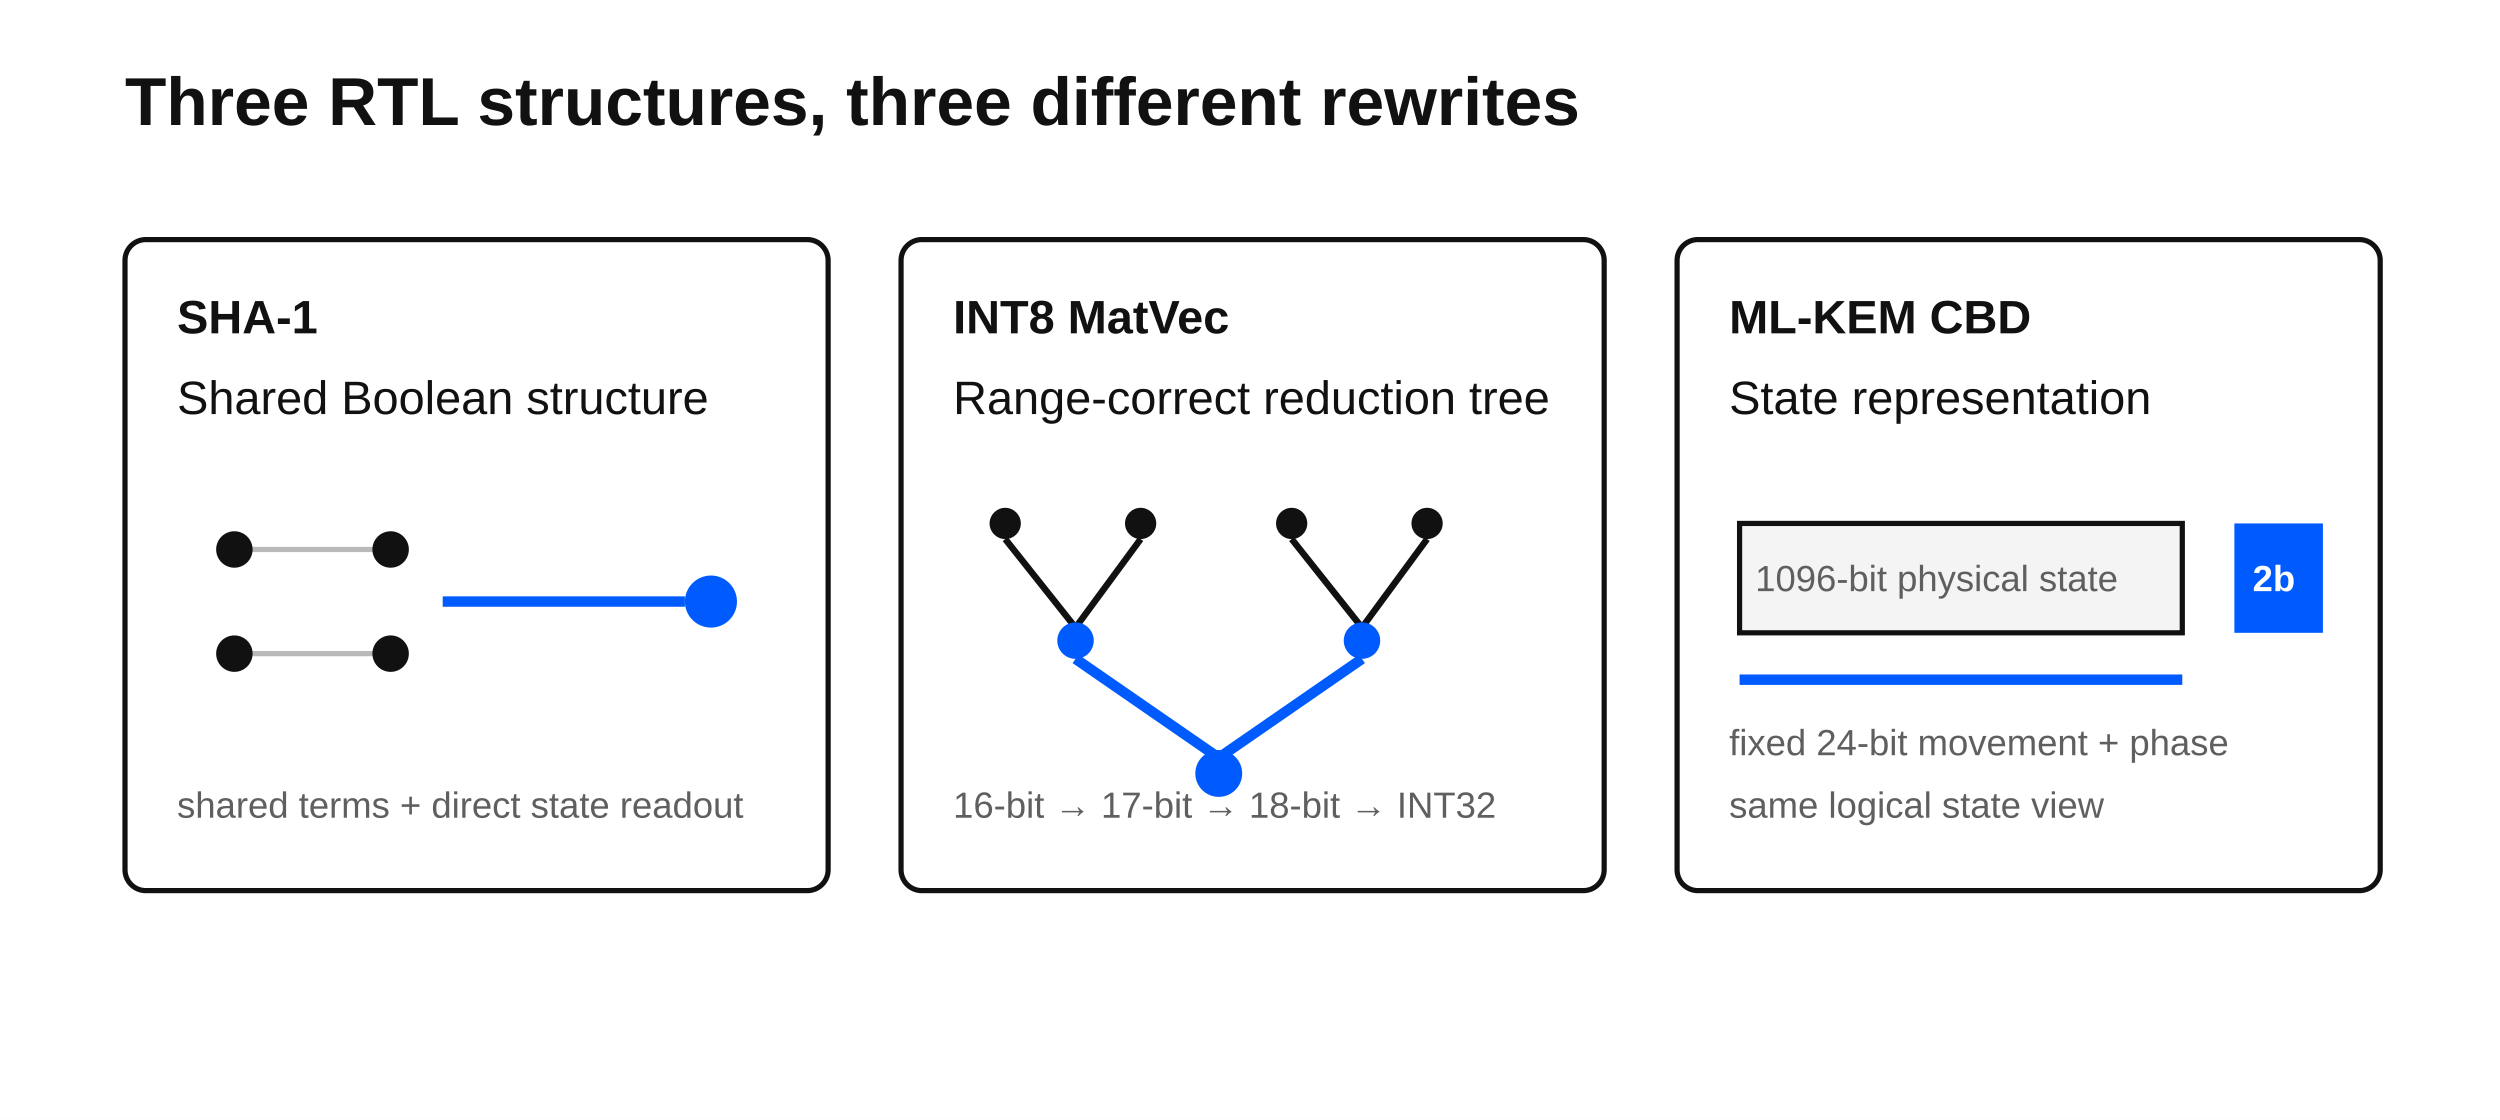
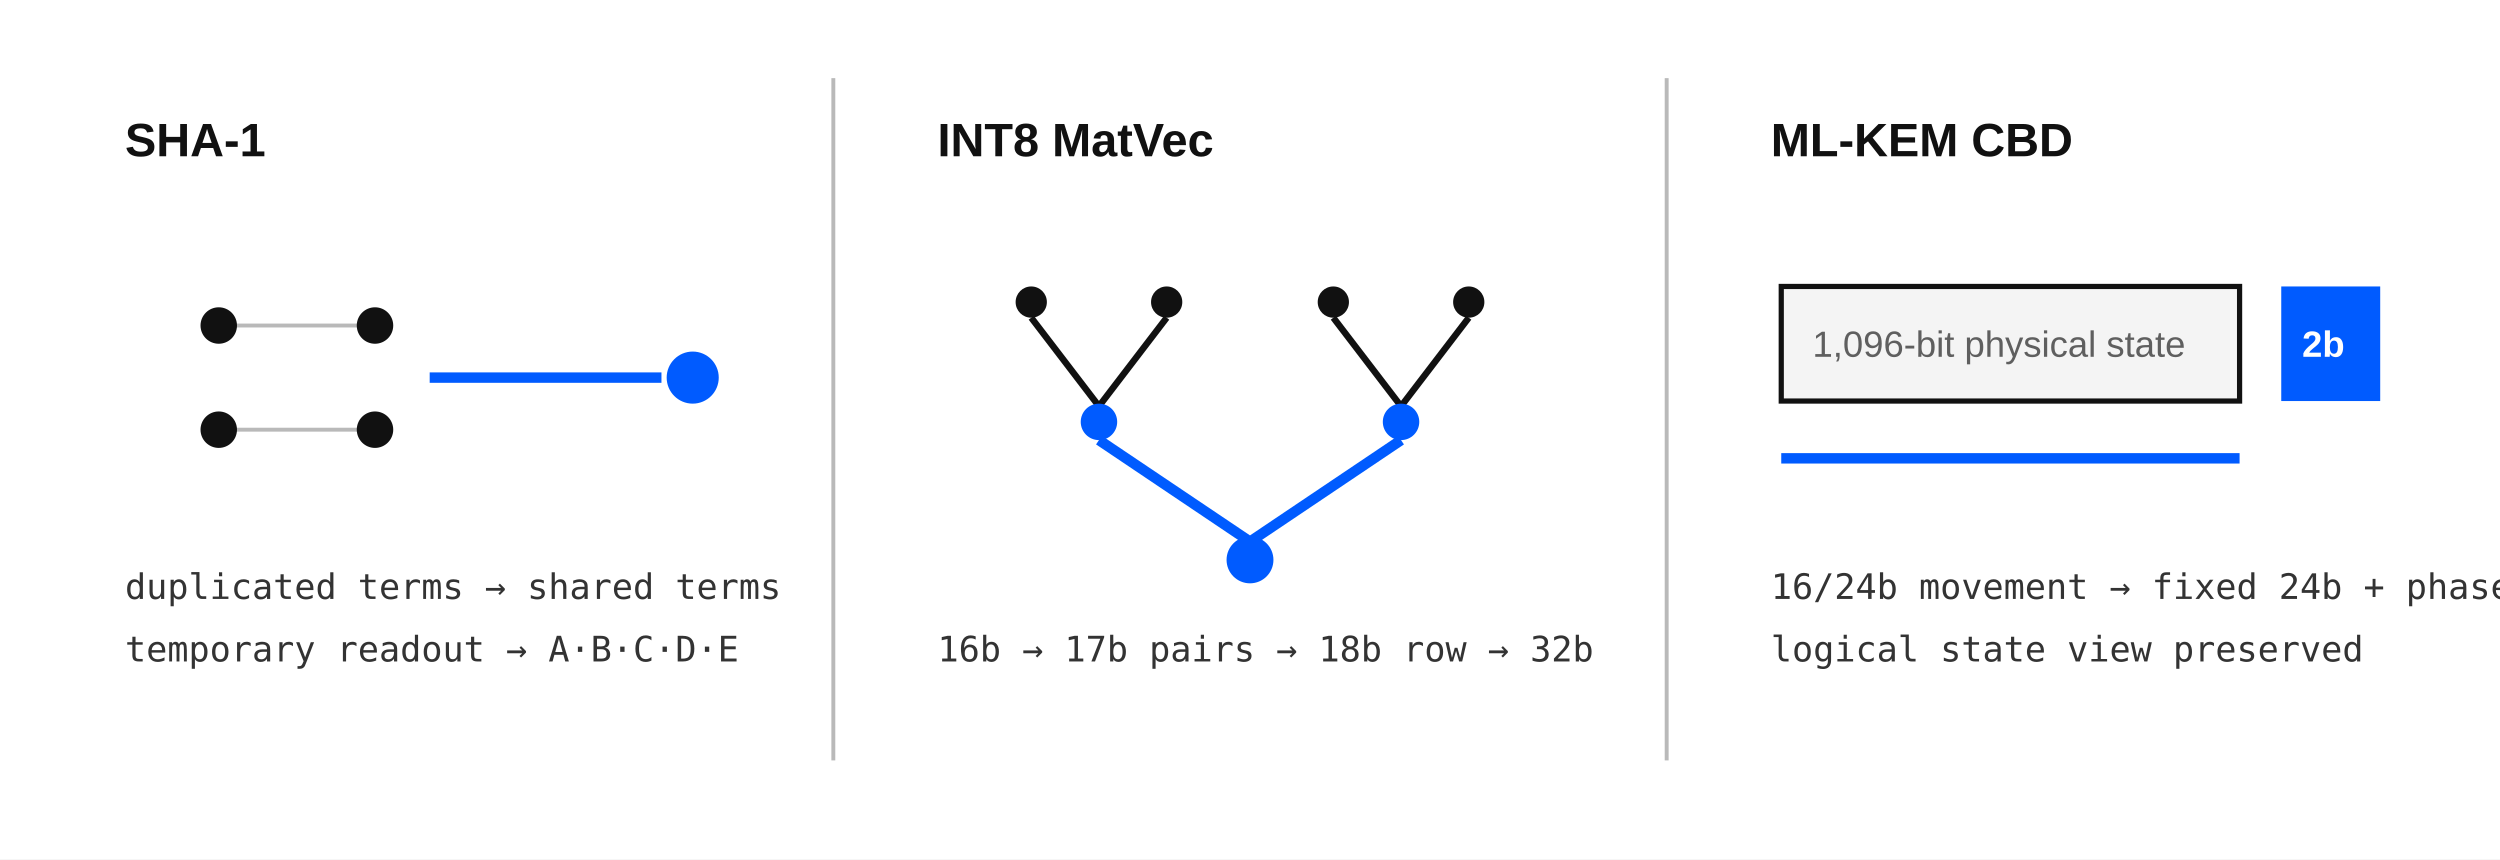
- <svg xmlns="http://www.w3.org/2000/svg" viewBox="0 0 960 430" role="img" aria-label="Three RTL transformations across Boolean logic, arithmetic reduction, and state representation">
-   <rect width="960" height="430" fill="white" />
+ <svg xmlns="http://www.w3.org/2000/svg" viewBox="0 0 960 330" role="img" aria-label="Three RTL before-and-after structural rewrites: SHA-1 Boolean sharing, INT8 MatVec reduction widths, and ML-KEM CBD state movement">
+   <rect width="960" height="330" fill="white" />
  <style>
-     text{font-family:Arial,Helvetica,sans-serif;fill:#111}.title{font-size:26px;font-weight:700}.case{font-size:18px;font-weight:700}.body{font-size:18px}.small{font-size:14px;fill:#5f5f5f}.box{fill:#fff;stroke:#111;stroke-width:2}.accent{fill:none;stroke:#005bff;stroke-width:4}.line{fill:none;stroke:#111;stroke-width:2.5}.muted{fill:none;stroke:#b9b9b9;stroke-width:2}
+     text{font-family:Arial,Helvetica,sans-serif;fill:#111}.case{font-size:18px;font-weight:700}.small{font-size:14px;fill:#5f5f5f}.mono{font-size:13.5px;font-family:Menlo,Consolas,monospace;fill:#333}.accent{fill:none;stroke:#005bff;stroke-width:4}.line{fill:none;stroke:#111;stroke-width:2.5}.muted{fill:none;stroke:#b9b9b9;stroke-width:1.5}
  </style>
-   <text x="48" y="48" class="title">Three RTL structures, three different rewrites</text>
-   <g transform="translate(48 92)">
-     <rect class="box" x="0" y="0" width="270" height="250" rx="8" />
-     <text x="20" y="36" class="case">SHA-1</text>
-     <text x="20" y="67" class="body">Shared Boolean structure</text>
-     <path class="muted" d="M42 119H102M42 159H102" />
-     <circle cx="42" cy="119" r="7" fill="#111" />
-     <circle cx="42" cy="159" r="7" fill="#111" />
-     <circle cx="102" cy="119" r="7" fill="#111" />
-     <circle cx="102" cy="159" r="7" fill="#111" />
-     <path class="accent" d="M122 139H215" />
-     <circle cx="225" cy="139" r="10" fill="#005bff" />
-     <text x="20" y="222" class="small">shared terms + direct state readout</text>
-     <rect class="box" x="298" y="0" width="270" height="250" rx="8" />
-     <text x="318" y="36" class="case">INT8 MatVec</text>
-     <text x="318" y="67" class="body">Range-correct reduction tree</text>
-     <circle cx="338" cy="109" r="6" fill="#111" />
-     <circle cx="390" cy="109" r="6" fill="#111" />
-     <circle cx="448" cy="109" r="6" fill="#111" />
-     <circle cx="500" cy="109" r="6" fill="#111" />
-     <path class="line" d="M338 115L365 149M390 115L365 149M448 115L475 149M500 115L475 149" />
-     <circle cx="365" cy="154" r="7" fill="#005bff" />
-     <circle cx="475" cy="154" r="7" fill="#005bff" />
-     <path class="accent" d="M365 161L420 199M475 161L420 199" />
-     <circle cx="420" cy="205" r="9" fill="#005bff" />
-     <text x="318" y="222" class="small">16-bit → 17-bit → 18-bit → INT32</text>
-     <rect class="box" x="596" y="0" width="270" height="250" rx="8" />
-     <text x="616" y="36" class="case">ML-KEM CBD</text>
-     <text x="616" y="67" class="body">State representation</text>
-     <rect x="620" y="109" width="170" height="42" fill="#f4f4f4" stroke="#111" stroke-width="2" />
-     <text x="626" y="135" class="small">1096-bit physical state</text>
-     <rect x="810" y="109" width="34" height="42" fill="#005bff" />
-     <text x="817" y="135" style="font:700 14px Arial;fill:white">2b</text>
-     <path class="accent" d="M620 169H790" />
-     <text x="616" y="198" class="small">fixed 24-bit movement + phase</text>
-     <text x="616" y="222" class="small">same logical state view</text>
+   <path class="muted" d="M320 30V292M640 30V292" />
+   <g transform="translate(30 34)">
+     <text x="18" y="26" class="case">SHA-1</text>
+     <path class="muted" d="M54 91H114M54 131H114" />
+     <circle cx="54" cy="91" r="7" fill="#111" />
+     <circle cx="54" cy="131" r="7" fill="#111" />
+     <circle cx="114" cy="91" r="7" fill="#111" />
+     <circle cx="114" cy="131" r="7" fill="#111" />
+     <path class="accent" d="M135 111H224" />
+     <circle cx="236" cy="111" r="10" fill="#005bff" />
+     <text x="18" y="196" class="mono">duplicated terms → shared terms</text>
+     <text x="18" y="220" class="mono">temporary readout → A·B·C·D·E</text>
+   </g>
+   <g transform="translate(342 34)">
+     <text x="18" y="26" class="case">INT8 MatVec</text>
+     <circle cx="54" cy="82" r="6" fill="#111" />
+     <circle cx="106" cy="82" r="6" fill="#111" />
+     <circle cx="170" cy="82" r="6" fill="#111" />
+     <circle cx="222" cy="82" r="6" fill="#111" />
+     <path class="line" d="M54 88L80 122M106 88L80 122M170 88L196 122M222 88L196 122" />
+     <circle cx="80" cy="128" r="7" fill="#005bff" />
+     <circle cx="196" cy="128" r="7" fill="#005bff" />
+     <path class="accent" d="M80 135L138 174M196 135L138 174" />
+     <circle cx="138" cy="181" r="9" fill="#005bff" />
+     <text x="18" y="220" class="mono">16b → 17b pairs → 18b row → 32b</text>
+   </g>
+   <g transform="translate(662 34)">
+     <text x="18" y="26" class="case">ML-KEM CBD</text>
+     <rect x="22" y="76" width="176" height="44" fill="#f4f4f4" stroke="#111" stroke-width="2" />
+     <text x="34" y="103" class="small">1,096-bit physical state</text>
+     <rect x="214" y="76" width="38" height="44" fill="#005bff" />
+     <text x="222" y="103" style="font:700 14px Arial;fill:white">2b</text>
+     <path class="accent" d="M22 142H198" />
+     <text x="18" y="196" class="mono">16/24b movement → fixed 24b + phase</text>
+     <text x="18" y="220" class="mono">logical state view preserved</text>
  </g>
</svg>
